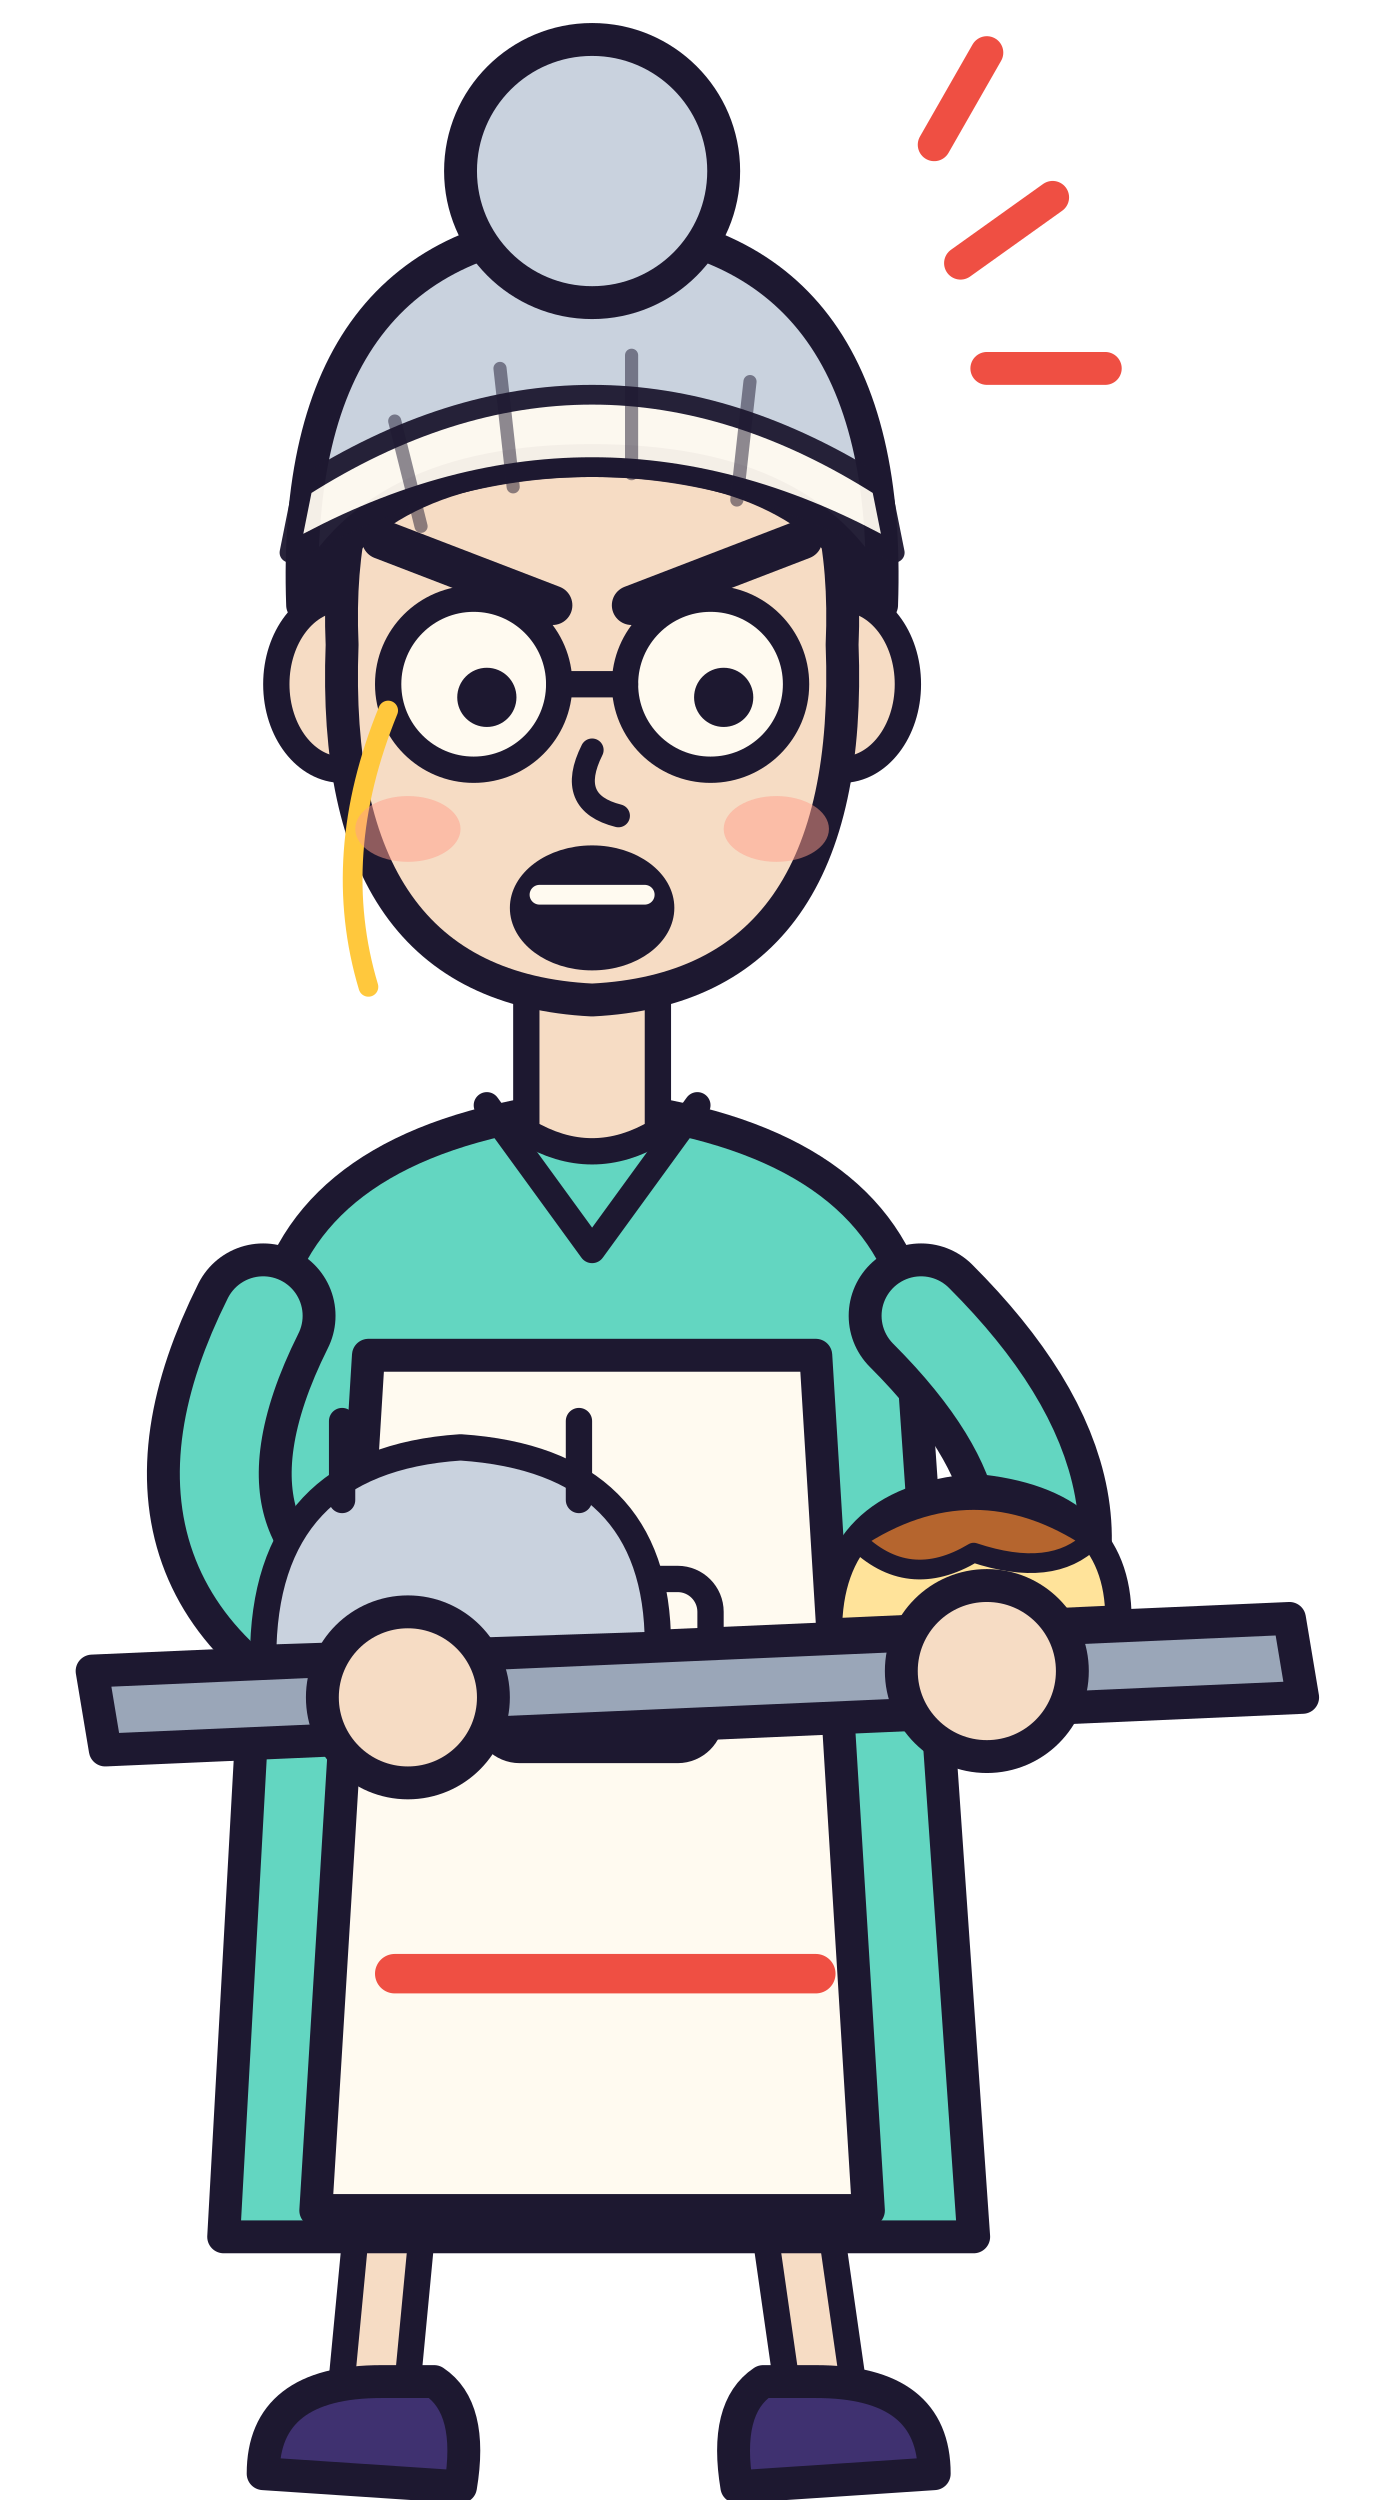
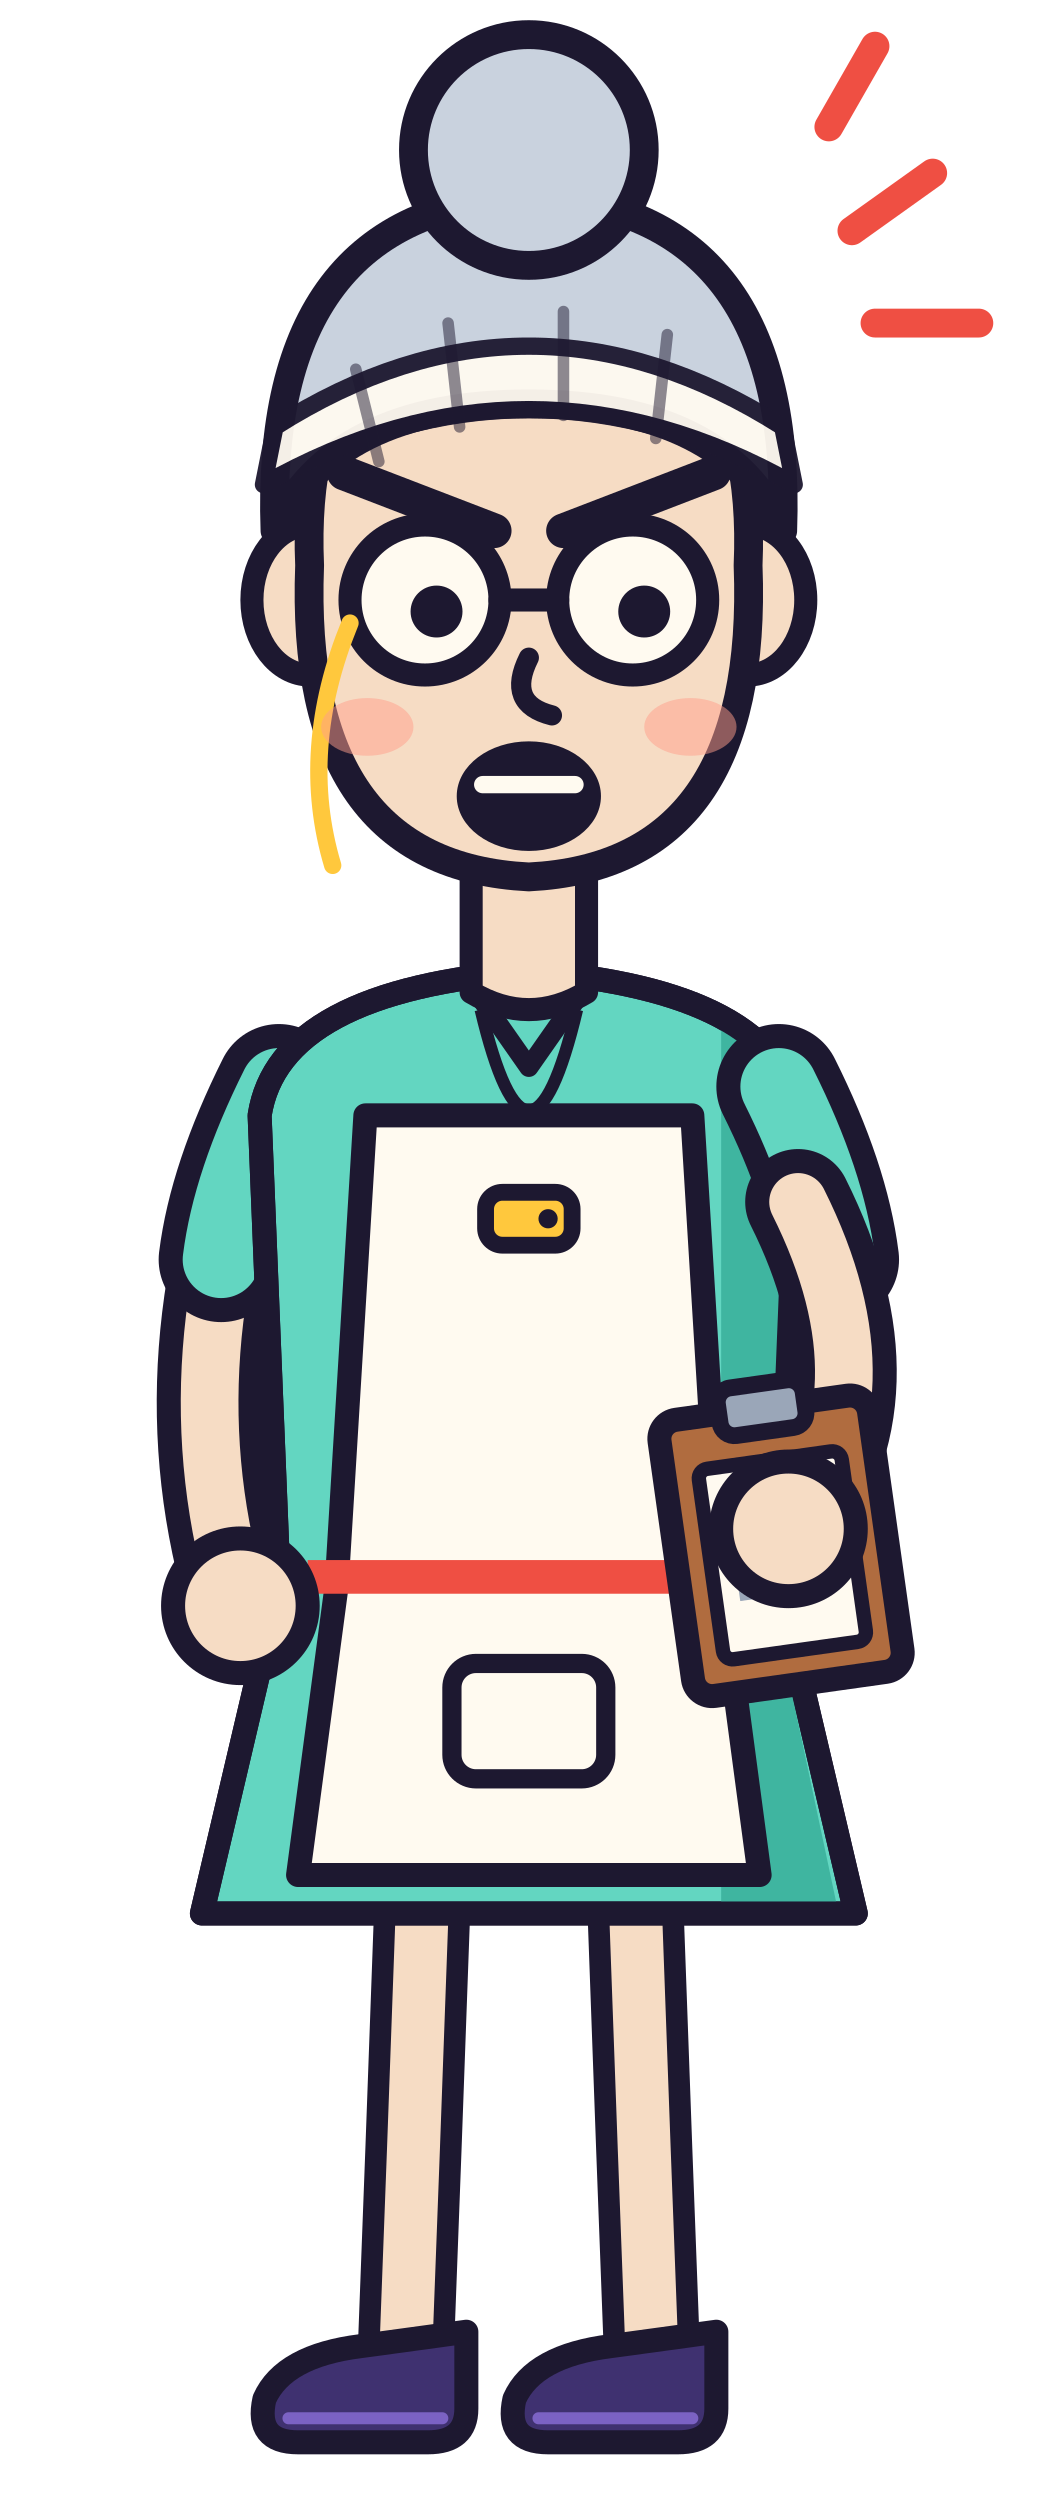
- <svg xmlns="http://www.w3.org/2000/svg" viewBox="0 0 210 380" width="210" height="380">
-   <g stroke="#1d1830" stroke-linejoin="round" stroke-linecap="round">
-     <path d="M60 330 L56 372 M120 330 L126 372" stroke-width="14" />
-     <path d="M60 330 L56 372 M120 330 L126 372" stroke="#f6dcc4" stroke-width="6" />
-     <path d="M40 376 Q40 362 58 362 L66 362 Q72 366 70 378 Z" fill="#3f3170" stroke-width="5" />
-     <path d="M142 376 Q142 362 124 362 L116 362 Q110 366 112 378 Z" fill="#3f3170" stroke-width="5" />
-     <path d="M34 340 L42 196 Q50 172 90 168 Q130 172 138 196 L148 340 Z" fill="#63d6c1" stroke-width="5" />
-     <path d="M56 206 L124 206 L132 336 L48 336 Z" fill="#fffaf0" stroke-width="5" />
-     <path d="M60 300 L124 300" stroke="#ef4f43" stroke-width="6" />
-     <rect x="74" y="240" width="34" height="26" rx="5" fill="#fffaf0" stroke-width="4" />
-     <path d="M74 168 L90 190 L106 168" fill="none" stroke-width="4" />
-     <path d="M40 200 Q20 240 60 256" fill="none" stroke-width="22" />
-     <path d="M40 200 Q20 240 60 256" fill="none" stroke="#63d6c1" stroke-width="12" />
-     <path d="M140 200 Q170 230 150 254" fill="none" stroke-width="22" />
-     <path d="M140 200 Q170 230 150 254" fill="none" stroke="#63d6c1" stroke-width="12" />
-     <path d="M14 254 L196 246 L198 258 L16 266 Z" fill="#9aa6b8" stroke-width="5" />
-     <path d="M40 252 Q40 222 70 220 Q100 222 100 250 Z" fill="#c9d2de" stroke-width="4" />
-     <path d="M52 228 L52 216 M88 228 L88 216" stroke-width="4" />
-     <path d="M126 248 Q126 228 148 226 Q170 228 170 246 Z" fill="#ffe39a" stroke-width="4" />
-     <path d="M130 234 Q148 222 166 234 Q160 240 148 236 Q138 242 130 234 Z" fill="#b5652e" stroke-width="3" />
-     <circle cx="62" cy="258" r="13" fill="#f6dcc4" stroke-width="5" />
-     <circle cx="150" cy="254" r="13" fill="#f6dcc4" stroke-width="5" />
-     <path d="M80 150 L80 172 Q90 178 100 172 L100 150 Z" fill="#f6dcc4" stroke-width="4" />
-     <ellipse cx="52" cy="104" rx="10" ry="13" fill="#f6dcc4" stroke-width="4" />
-     <ellipse cx="128" cy="104" rx="10" ry="13" fill="#f6dcc4" stroke-width="4" />
-     <path d="M52 98 Q50 52 90 50 Q130 52 128 98 Q130 150 90 152 Q50 150 52 98 Z" fill="#f6dcc4" stroke-width="5" />
-     <path d="M46 92 Q44 36 90 34 Q136 36 134 92 Q124 70 90 70 Q56 70 46 92 Z" fill="#c9d2de" stroke-width="5" />
-     <circle cx="90" cy="26" r="20" fill="#c9d2de" stroke-width="5" />
-     <path d="M44 84 Q90 58 136 84 L134 74 Q90 46 46 74 Z" fill="#fffaf0" stroke-width="3" opacity="0.95" />
-     <g fill="none" stroke-width="2" opacity="0.5">
-       <path d="M60 64 L64 80 M76 56 L78 74 M96 54 L96 72 M114 58 L112 76" />
-     </g>
-     <circle cx="72" cy="104" r="13" fill="#fffaf0" stroke-width="4" />
-     <circle cx="108" cy="104" r="13" fill="#fffaf0" stroke-width="4" />
-     <path d="M85 104 L95 104" stroke-width="4" />
-     <path d="M59 108 Q50 130 56 150" fill="none" stroke="#ffc83d" stroke-width="3" />
-     <circle cx="74" cy="106" r="4.5" fill="#1d1830" stroke="none" />
-     <circle cx="110" cy="106" r="4.5" fill="#1d1830" stroke="none" />
-     <path d="M58 82 L84 92 M96 92 L122 82" stroke-width="6" />
-     <path d="M146 40 L160 30 M150 56 L168 56 M142 22 L150 8" stroke="#ef4f43" stroke-width="5" />
-     <path d="M90 114 Q86 122 94 124" fill="none" stroke-width="3.5" />
-     <ellipse cx="90" cy="138" rx="12" ry="9" fill="#1d1830" />
-     <path d="M82 136 L98 136" stroke="#fffaf0" stroke-width="3" />
-     <g fill="#ff9d8a" opacity="0.5" stroke="none">
-       <ellipse cx="62" cy="126" rx="8" ry="5" />
-       <ellipse cx="118" cy="126" rx="8" ry="5" />
+ <svg xmlns="http://www.w3.org/2000/svg" viewBox="0 0 220 520" width="220" height="520">
+   <path d="M132 392 Q134 448 136 500" fill="none" stroke="#1d1830" stroke-width="20" stroke-linecap="round" stroke-linejoin="round" />
+   <path d="M132 392 Q134 448 136 500" fill="none" stroke="#f6dcc4" stroke-width="11" stroke-linecap="round" stroke-linejoin="round" />
+   <path d="M88 392 Q86 448 84 500" fill="none" stroke="#1d1830" stroke-width="20" stroke-linecap="round" stroke-linejoin="round" />
+   <path d="M88 392 Q86 448 84 500" fill="none" stroke="#f6dcc4" stroke-width="11" stroke-linecap="round" stroke-linejoin="round" />
+   <path d="M149 485 L149 501 Q149 508 141 508 L114 508 Q105 508 107 499 Q111 490 127 488 Z" fill="#3f3170" stroke="#1d1830" stroke-width="5" stroke-linejoin="round" />
+   <path d="M112 503 L144 503" stroke="#7b62c4" stroke-width="2.5" stroke-linecap="round" />
+   <path d="M97 485 L97 501 Q97 508 89 508 L62 508 Q53 508 55 499 Q59 490 75 488 Z" fill="#3f3170" stroke="#1d1830" stroke-width="5" stroke-linejoin="round" />
+   <path d="M60 503 L92 503" stroke="#7b62c4" stroke-width="2.5" stroke-linecap="round" />
+   <path d="M58 226 Q34.0 282 50 334" fill="none" stroke="#1d1830" stroke-width="22" stroke-linecap="round" stroke-linejoin="round" />
+   <path d="M58 226 Q34.0 282 50 334" fill="none" stroke="#f6dcc4" stroke-width="12" stroke-linecap="round" stroke-linejoin="round" />
+   <path d="M58 226 Q48 246 46 262" fill="none" stroke="#1d1830" stroke-width="26" stroke-linecap="round" />
+   <path d="M58 226 Q48 246 46 262" fill="none" stroke="#63d6c1" stroke-width="16" stroke-linecap="round" />
+   <g stroke="#1d1830" stroke-width="5" stroke-linejoin="round">
+     <path d="M54 232 Q58 206 110 202 Q162 206 166 232 L162 330 L178 398 L42 398 L58 330 Z" fill="#63d6c1" />
+     <path d="M150 214 Q164 222 164 240 L160 330 L174 396 L150 396 Z" fill="#3fb5a0" stroke="none" />
+     <path d="M54 232 Q58 206 110 202 Q162 206 166 232 L162 330 L178 398 L42 398 L58 330 Z" fill="none" />
+     <path d="M76 232 L144 232 L150 330 L158 390 L62 390 L70 330 Z" fill="#fffaf0" />
+     <path d="M64 328 L156 328" stroke="#ef4f43" stroke-width="7" />
+     <rect x="94" y="346" width="32" height="24" rx="5" fill="#fffaf0" stroke-width="4" />
+     <path d="M96 202 L110 222 L124 202" fill="none" stroke-width="4" />
+   </g>
+   <path d="M100 210 Q110 252 120 210" fill="none" stroke="#1d1830" stroke-width="2.6" />
+   <rect x="101" y="248" width="18" height="11" rx="3.5" fill="#ffc83d" stroke="#1d1830" stroke-width="3.5" />
+   <circle cx="114" cy="253.5" r="2" fill="#1d1830" />
+   <circle cx="50" cy="334" r="14" fill="#f6dcc4" stroke="#1d1830" stroke-width="5" />
+   <path d="M162 226 Q172 246 174 262" fill="none" stroke="#1d1830" stroke-width="26" stroke-linecap="round" />
+   <path d="M162 226 Q172 246 174 262" fill="none" stroke="#63d6c1" stroke-width="16" stroke-linecap="round" />
+   <path d="M166 250 Q186 290 164 318" fill="none" stroke="#1d1830" stroke-width="22" stroke-linecap="round" stroke-linejoin="round" />
+   <path d="M166 250 Q186 290 164 318" fill="none" stroke="#f6dcc4" stroke-width="12" stroke-linecap="round" stroke-linejoin="round" />
+   <g transform="rotate(-8 166 318)" stroke="#1d1830" stroke-linejoin="round">
+     <rect x="140" y="292" width="44" height="58" rx="4" fill="#b06c3f" stroke-width="5" />
+     <rect x="147" y="303" width="30" height="40" rx="2" fill="#fffaf0" stroke-width="3" />
+     <path d="M152 314 L172 314 M152 322 L170 322 M152 330 L166 330" stroke="#9aa6b8" stroke-width="2.4" />
+     <rect x="153" y="287" width="18" height="10" rx="3" fill="#9aa6b8" stroke-width="3.5" />
+   </g>
+   <circle cx="164" cy="318" r="14" fill="#f6dcc4" stroke="#1d1830" stroke-width="5" />
+   <g transform="translate(2 0) scale(1.2)">
+     <g stroke="#1d1830" stroke-linejoin="round" stroke-linecap="round">
+       <path d="M80 150 L80 172 Q90 178 100 172 L100 150 Z" fill="#f6dcc4" stroke-width="4" />
+       <ellipse cx="52" cy="104" rx="10" ry="13" fill="#f6dcc4" stroke-width="4" />
+       <ellipse cx="128" cy="104" rx="10" ry="13" fill="#f6dcc4" stroke-width="4" />
+       <path d="M52 98 Q50 52 90 50 Q130 52 128 98 Q130 150 90 152 Q50 150 52 98 Z" fill="#f6dcc4" stroke-width="5" />
+       <path d="M46 92 Q44 36 90 34 Q136 36 134 92 Q124 70 90 70 Q56 70 46 92 Z" fill="#c9d2de" stroke-width="5" />
+       <circle cx="90" cy="26" r="20" fill="#c9d2de" stroke-width="5" />
+       <path d="M44 84 Q90 58 136 84 L134 74 Q90 46 46 74 Z" fill="#fffaf0" stroke-width="3" opacity="0.95" />
+       <g fill="none" stroke-width="2" opacity="0.5">
+         <path d="M60 64 L64 80 M76 56 L78 74 M96 54 L96 72 M114 58 L112 76" />
+       </g>
+       <circle cx="72" cy="104" r="13" fill="#fffaf0" stroke-width="4" />
+       <circle cx="108" cy="104" r="13" fill="#fffaf0" stroke-width="4" />
+       <path d="M85 104 L95 104" stroke-width="4" />
+       <path d="M59 108 Q50 130 56 150" fill="none" stroke="#ffc83d" stroke-width="3" />
+       <circle cx="74" cy="106" r="4.5" fill="#1d1830" stroke="none" />
+       <circle cx="110" cy="106" r="4.5" fill="#1d1830" stroke="none" />
+       <path d="M58 82 L84 92 M96 92 L122 82" stroke-width="6" />
+       <path d="M146 40 L160 30 M150 56 L168 56 M142 22 L150 8" stroke="#ef4f43" stroke-width="5" />
+       <path d="M90 114 Q86 122 94 124" fill="none" stroke-width="3.5" />
+       <ellipse cx="90" cy="138" rx="12" ry="9" fill="#1d1830" />
+       <path d="M82 136 L98 136" stroke="#fffaf0" stroke-width="3" />
+       <g fill="#ff9d8a" opacity="0.5" stroke="none">
+         <ellipse cx="62" cy="126" rx="8" ry="5" />
+         <ellipse cx="118" cy="126" rx="8" ry="5" />
+       </g>
    </g>
  </g>
</svg>
